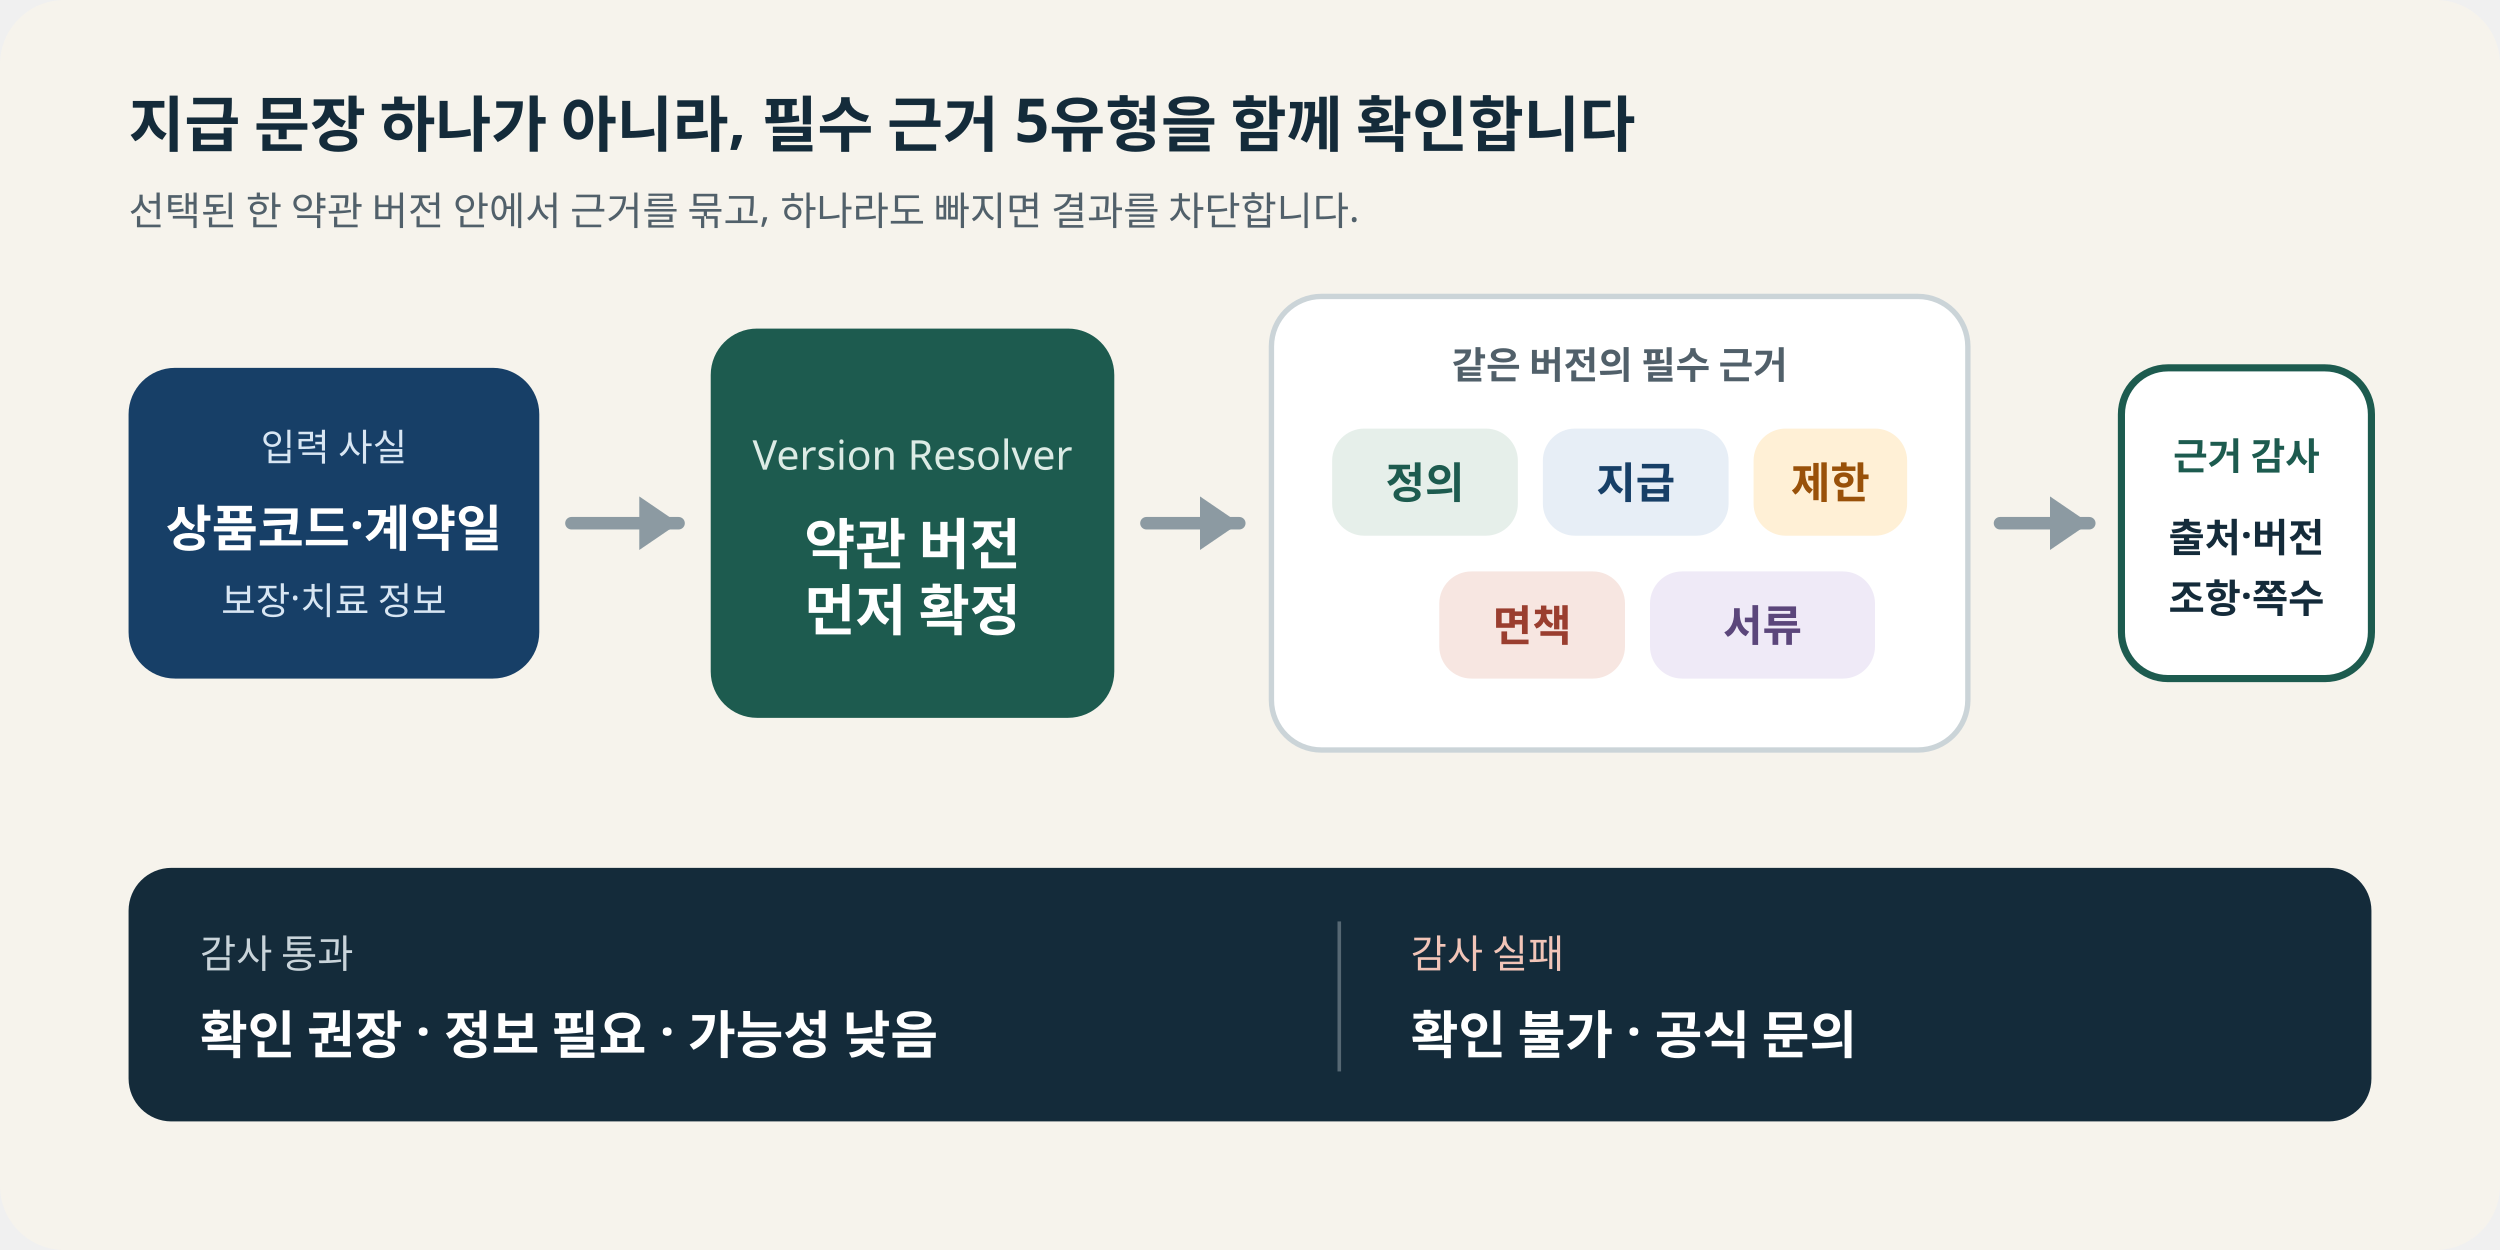
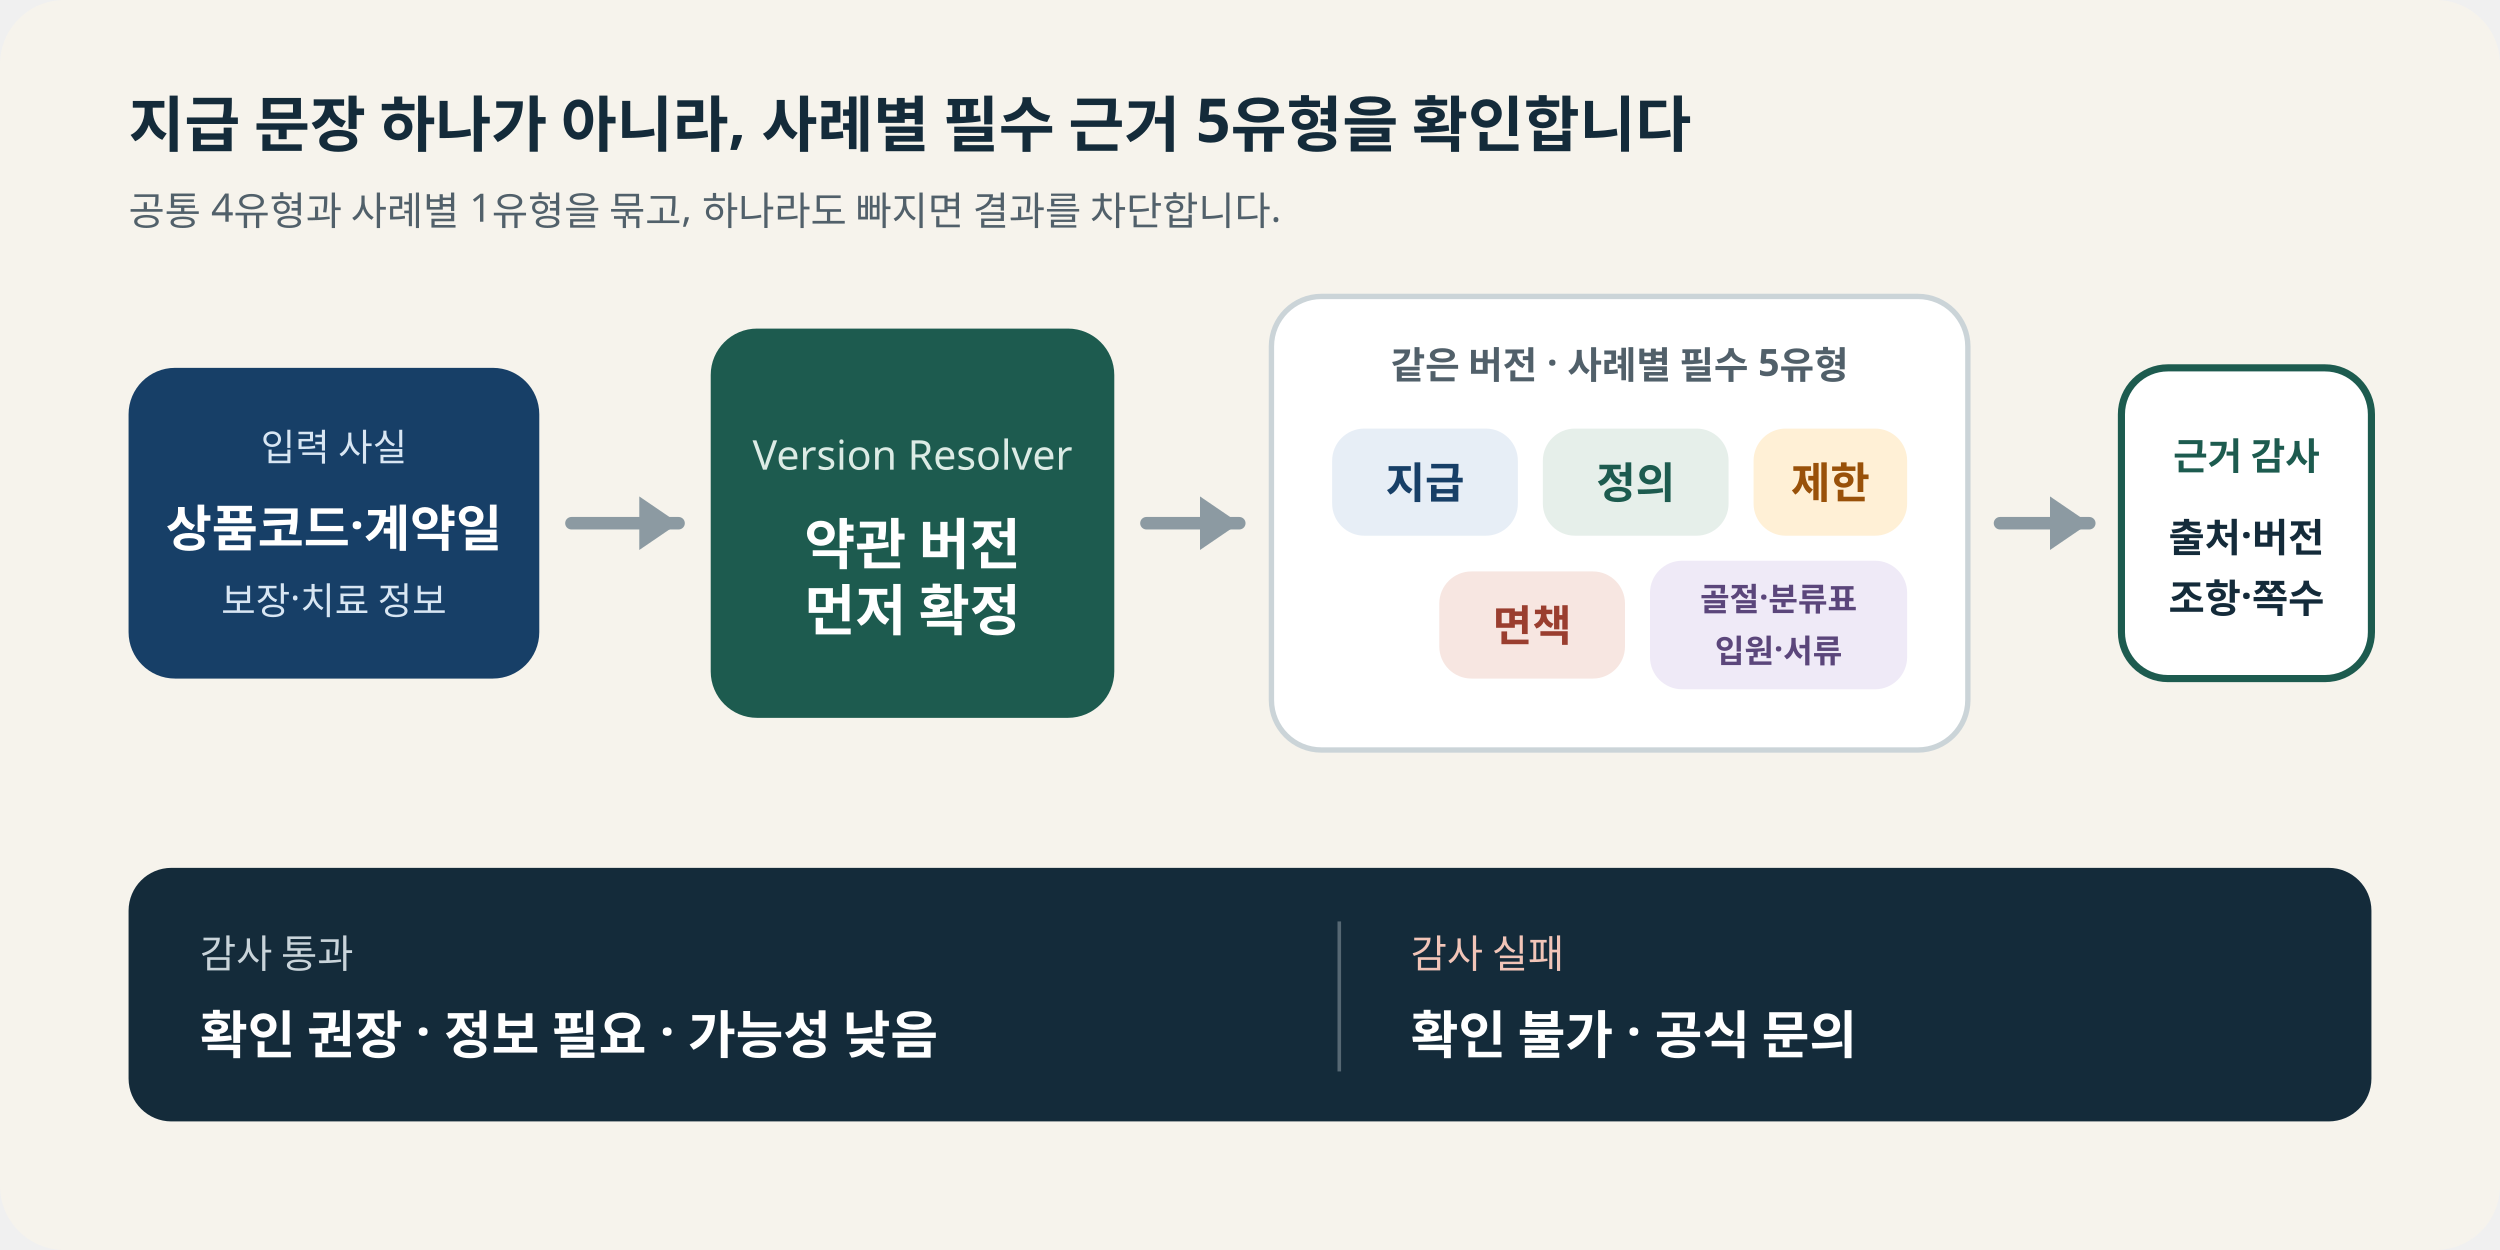
<svg xmlns="http://www.w3.org/2000/svg" width="1400" height="700" viewBox="0 0 1400 700">
  <rect width="1400" height="700" rx="36" fill="#F6F3EC" />
-   <text x="72" y="82" font-family="Pretendard, Apple SD Gothic Neo, sans-serif" font-size="34" font-weight="700" fill="#142B3A">지급 문장 하나가 아니라, 필수 근거 5유형을 함께 확인합니다</text>
-   <text x="72" y="126" font-family="Pretendard, Apple SD Gothic Neo, sans-serif" font-size="22" fill="#51606A">선택된 한 약관 버전 안에서 근거를 묶고, 하나라도 빠지면 결과를 차단합니다.</text>
+   <text x="72" y="82" font-family="Pretendard, Apple SD Gothic Neo, sans-serif" font-size="34" font-weight="700" fill="#142B3A">지급 문장 하나가 아니라, 사례별 필수 근거 5유형을 확인합니다</text>
+   <text x="72" y="126" font-family="Pretendard, Apple SD Gothic Neo, sans-serif" font-size="22" fill="#51606A">공통 4유형과 사례별 1유형을 묶고, 하나라도 빠지면 결과를 차단합니다.</text>
  <rect x="72" y="206" width="230" height="174" rx="26" fill="#173F67" />
  <text x="187" y="258" text-anchor="middle" font-family="Pretendard, Apple SD Gothic Neo, sans-serif" font-size="21" fill="#D8E6F3">입력 사실</text>
  <text x="187" y="306" text-anchor="middle" font-family="Pretendard, Apple SD Gothic Neo, sans-serif" font-size="28" font-weight="800" fill="#FFFFFF">상품코드·계약일</text>
  <text x="187" y="344" text-anchor="middle" font-family="Pretendard, Apple SD Gothic Neo, sans-serif" font-size="21" fill="#D8E6F3">보장·치료 정보</text>
  <path d="M320 293H380" stroke="#8C9AA2" stroke-width="7" stroke-linecap="round" />
  <polygon points="380,293 358,278 358,308" fill="#8C9AA2" />
  <rect x="398" y="184" width="226" height="218" rx="26" fill="#1D5B4F" />
  <text x="511" y="263" text-anchor="middle" font-family="Pretendard, Apple SD Gothic Neo, sans-serif" font-size="23" fill="#DCEBE5">Version Resolver</text>
  <text x="511" y="316" text-anchor="middle" font-family="Pretendard, Apple SD Gothic Neo, sans-serif" font-size="31" font-weight="800" fill="#FFFFFF">약관 버전</text>
  <text x="511" y="353" text-anchor="middle" font-family="Pretendard, Apple SD Gothic Neo, sans-serif" font-size="31" font-weight="800" fill="#FFFFFF">먼저 확정</text>
  <path d="M642 293H694" stroke="#8C9AA2" stroke-width="7" stroke-linecap="round" />
  <polygon points="694,293 672,278 672,308" fill="#8C9AA2" />
  <rect x="712" y="166" width="390" height="254" rx="28" fill="#FFFFFF" stroke="#CBD4D8" stroke-width="3" />
-   <text x="907" y="212" text-anchor="middle" font-family="Pretendard, Apple SD Gothic Neo, sans-serif" font-size="21" font-weight="700" fill="#51606A">같은 버전의 필수 근거</text>
+   <text x="907" y="212" text-anchor="middle" font-family="Pretendard, Apple SD Gothic Neo, sans-serif" font-size="21" font-weight="700" fill="#51606A">같은 버전 · 사례별 필수 5유형</text>
  <g font-family="Pretendard, Apple SD Gothic Neo, sans-serif" font-size="24" font-weight="800" text-anchor="middle">
-     <rect x="746" y="240" width="104" height="60" rx="18" fill="#E6EFEA" />
-     <text x="798" y="279" fill="#1D5B4F">정의</text>
-     <rect x="864" y="240" width="104" height="60" rx="18" fill="#E7EEF6" />
-     <text x="916" y="279" fill="#173F67">지급</text>
+     <rect x="746" y="240" width="104" height="60" rx="18" fill="#E7EEF6" />
+     <text x="798" y="279" fill="#173F67">지급</text>
+     <rect x="864" y="240" width="104" height="60" rx="18" fill="#E6EFEA" />
+     <text x="916" y="279" fill="#1D5B4F">정의</text>
    <rect x="982" y="240" width="86" height="60" rx="18" fill="#FFF0D6" />
    <text x="1025" y="279" fill="#995109">제한</text>
    <rect x="806" y="320" width="104" height="60" rx="18" fill="#F7E6E1" />
    <text x="858" y="359" fill="#9A3E2F">면책</text>
-     <rect x="924" y="320" width="126" height="60" rx="18" fill="#EFEAF7" />
-     <text x="987" y="359" fill="#5B467B">서류</text>
+     <rect x="924" y="314" width="144" height="72" rx="18" fill="#EFEAF7" />
+     <text x="996" y="342" fill="#5B467B" font-size="18">골절·분류표</text>
+     <text x="996" y="371" fill="#5B467B" font-size="18">입원·서류</text>
  </g>
  <path d="M1120 293H1170" stroke="#8C9AA2" stroke-width="7" stroke-linecap="round" />
  <polygon points="1170,293 1148,278 1148,308" fill="#8C9AA2" />
  <rect x="1188" y="206" width="140" height="174" rx="26" fill="#FFFFFF" stroke="#1D5B4F" stroke-width="4" />
  <text x="1258" y="263" text-anchor="middle" font-family="Pretendard, Apple SD Gothic Neo, sans-serif" font-size="21" font-weight="700" fill="#1D5B4F">근거 감사</text>
  <text x="1258" y="309" text-anchor="middle" font-family="Pretendard, Apple SD Gothic Neo, sans-serif" font-size="22" font-weight="800" fill="#142B3A">출처·버전</text>
  <text x="1258" y="343" text-anchor="middle" font-family="Pretendard, Apple SD Gothic Neo, sans-serif" font-size="22" font-weight="800" fill="#142B3A">조항·쪽수</text>
  <rect x="72" y="486" width="1256" height="142" rx="24" fill="#142B3A" />
  <text x="112" y="542" font-family="Pretendard, Apple SD Gothic Neo, sans-serif" font-size="22" fill="#C9D4DA">감사 통과</text>
  <text x="112" y="590" font-family="Pretendard, Apple SD Gothic Neo, sans-serif" font-size="29" font-weight="800" fill="#FFFFFF">확인 권장 · 정보 필요 · 가능성 낮음</text>
  <line x1="750" y1="516" x2="750" y2="600" stroke="#566873" stroke-width="2" />
  <text x="790" y="542" font-family="Pretendard, Apple SD Gothic Neo, sans-serif" font-size="22" fill="#F2C5B8">감사 실패</text>
  <text x="790" y="590" font-family="Pretendard, Apple SD Gothic Neo, sans-serif" font-size="29" font-weight="800" fill="#FFFFFF">확인 불가 · 공식 문의</text>
</svg>
